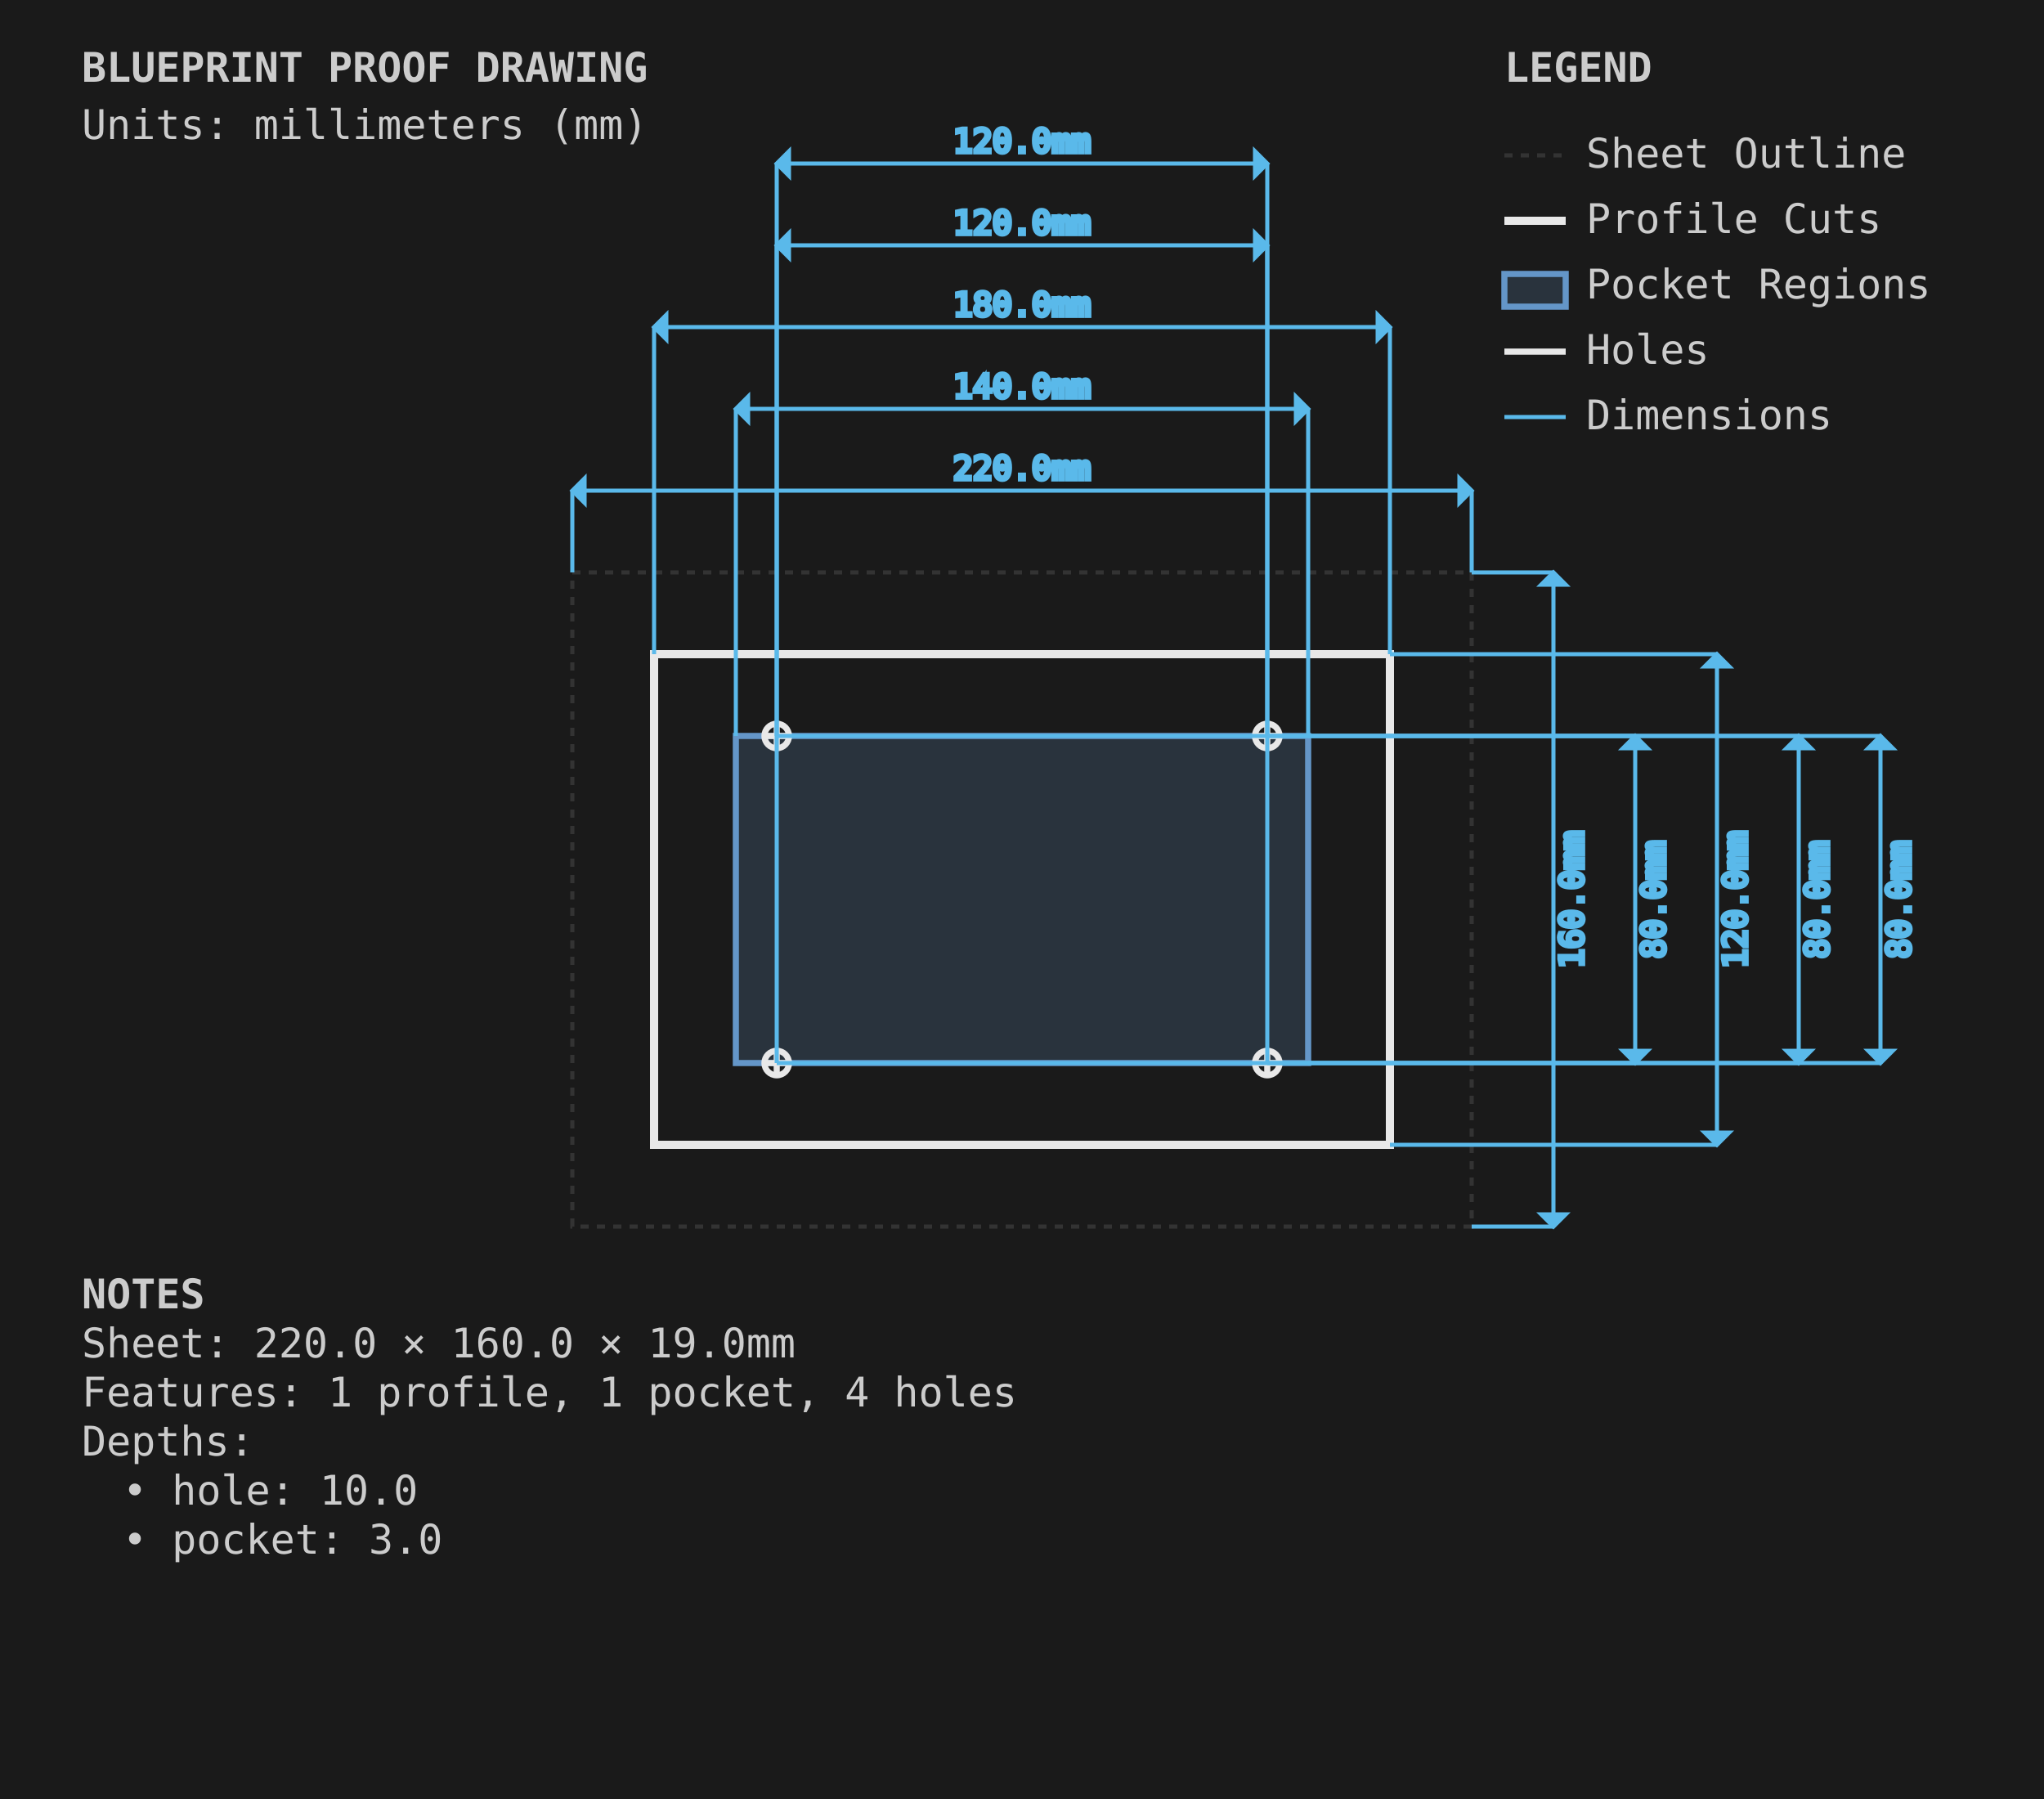
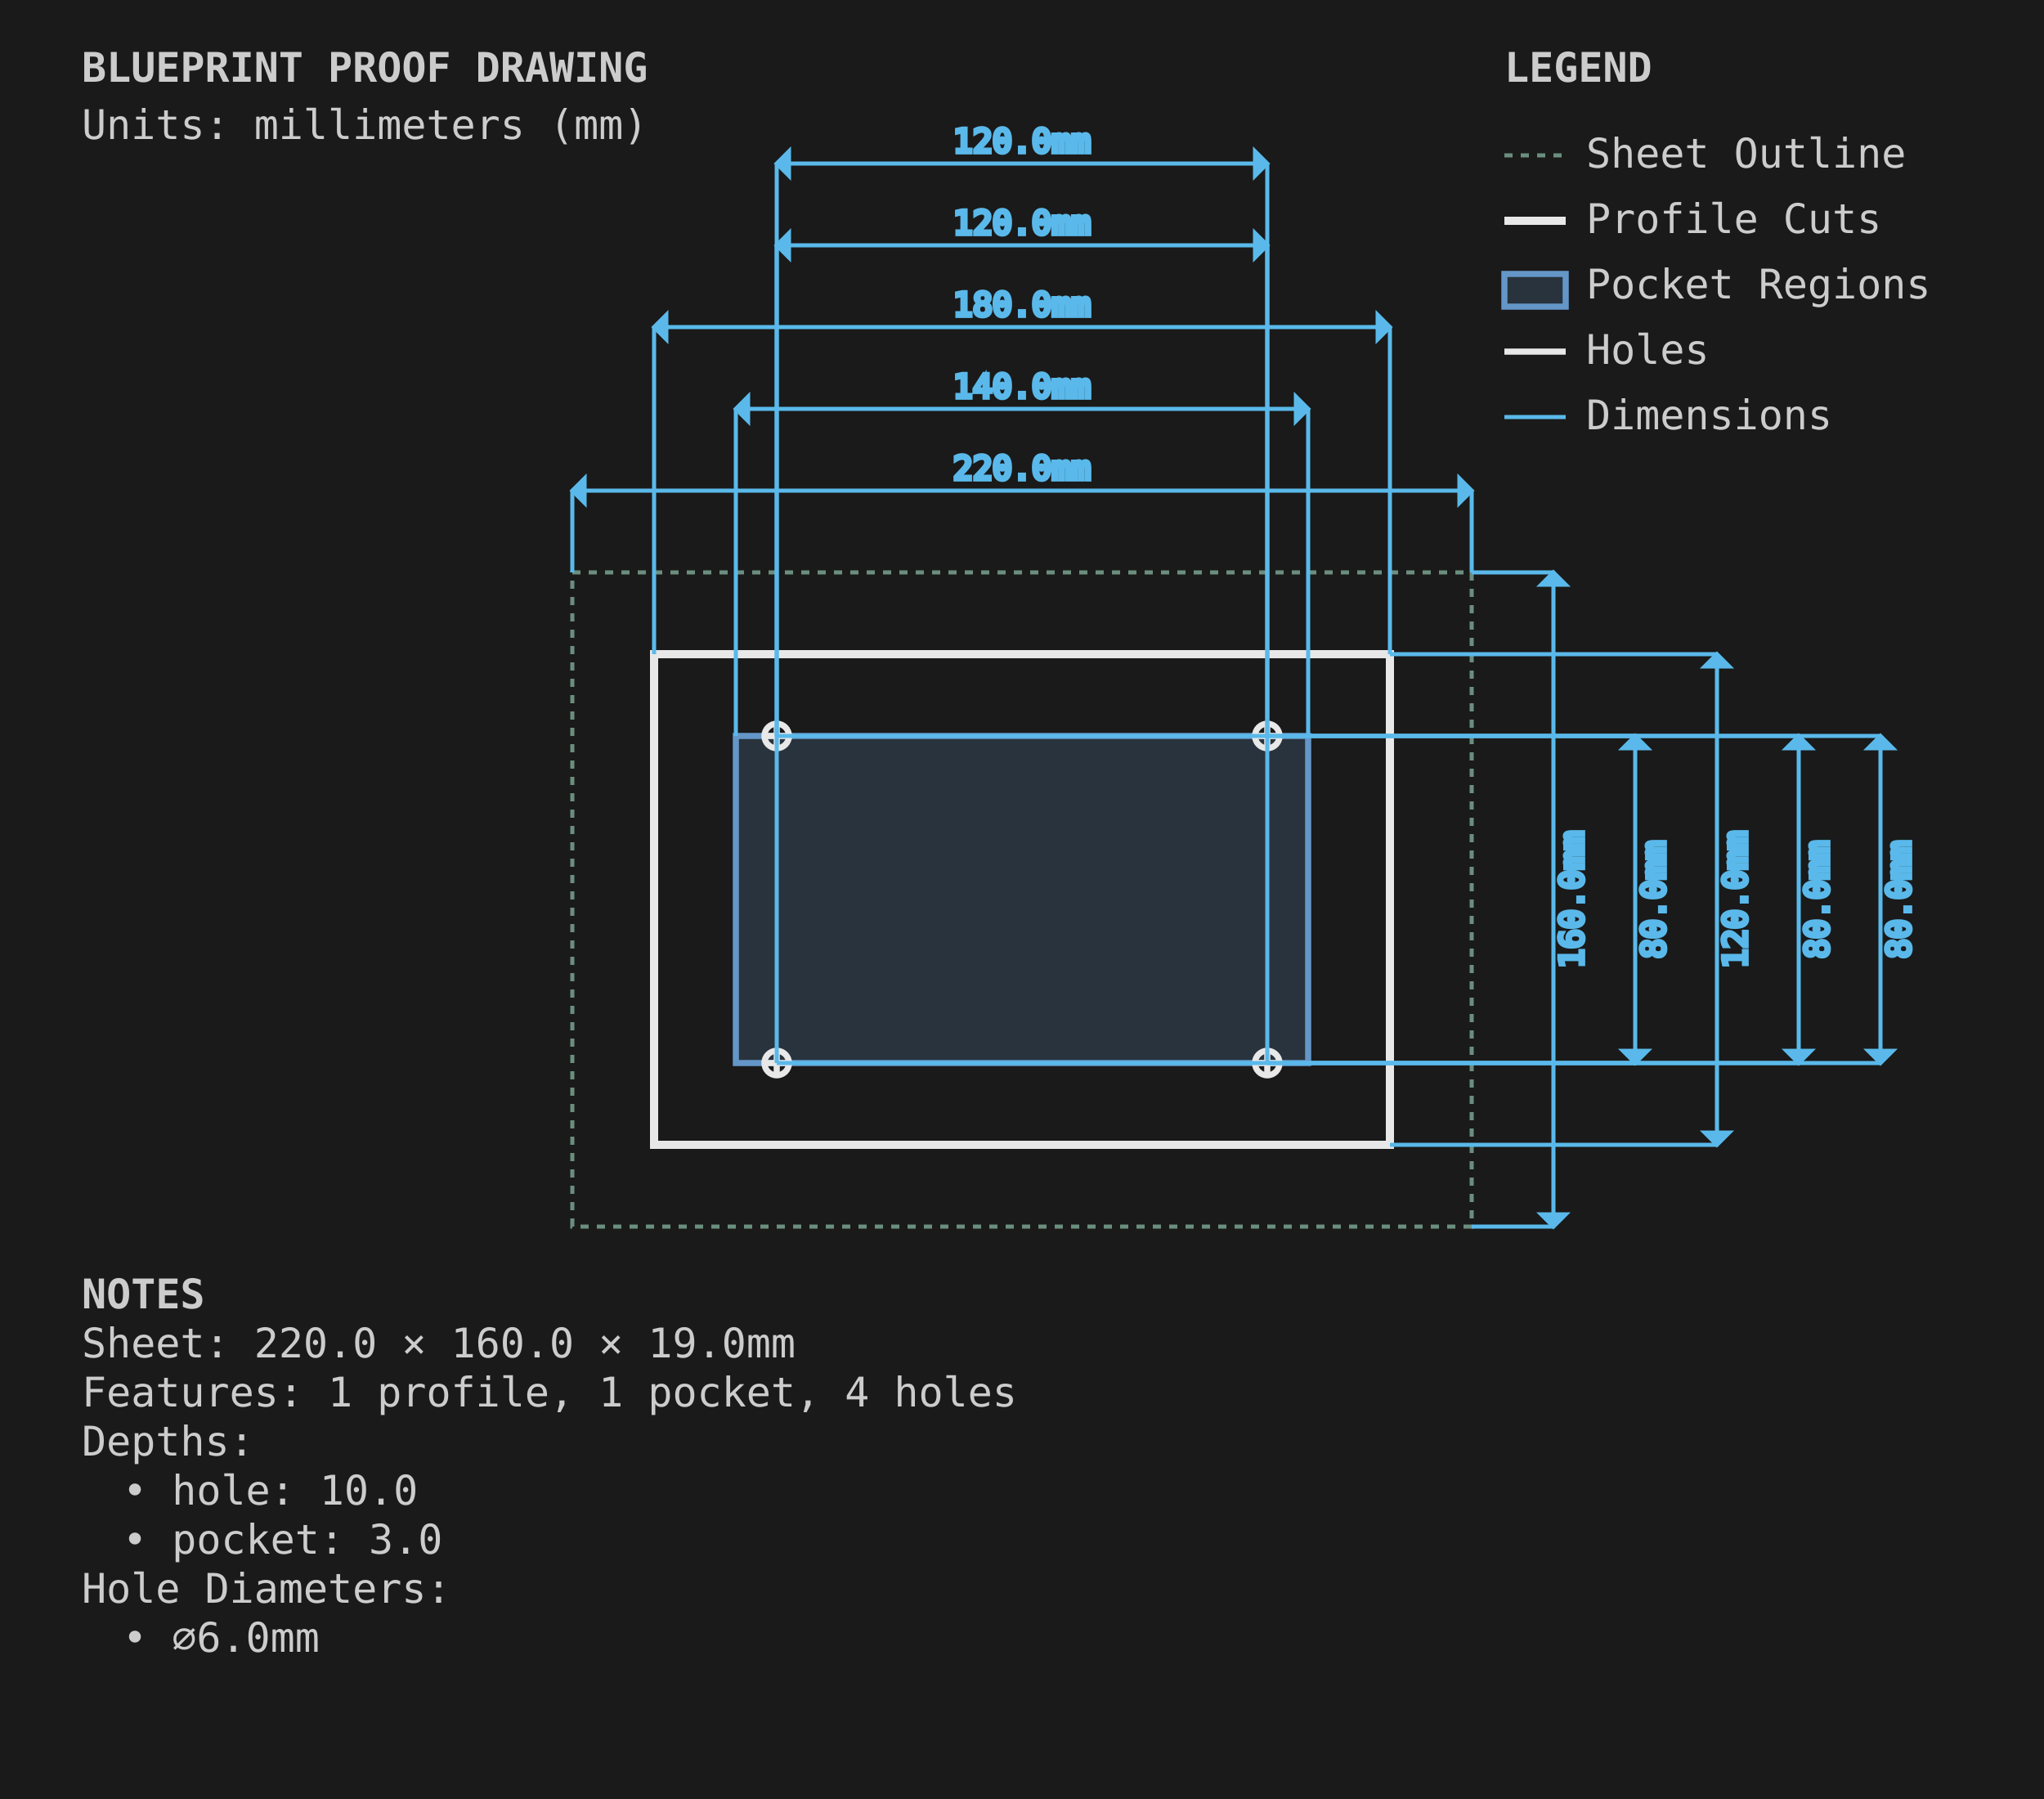
<svg xmlns="http://www.w3.org/2000/svg" viewBox="0 0 500.0 440.0" width="500.0mm" height="440.0mm">
  <style>
-         .sheet-outline { stroke: #333333; stroke-width: 1; fill: none; stroke-dasharray: 2,2; }
+         .sheet-outline { stroke: #6b8e7f; stroke-width: 1; fill: none; stroke-dasharray: 2,2; }
        .profile-cuts { stroke: #e8e8e8; stroke-width: 2; fill: none; }
        .pocket-regions { stroke: #6496c8; stroke-width: 1.5; fill: #6496c8; fill-opacity: 0.2; }
        .holes { stroke: #e8e8e8; stroke-width: 1.5; fill: none; }
        .engrave-paths { stroke: #888888; stroke-width: 1; fill: none; stroke-dasharray: 4,4; }
-         .construction { stroke: #333333; stroke-width: 0.5; fill: none; stroke-dasharray: 2,2; }
+         .construction { stroke: #6b8e7f; stroke-width: 0.5; fill: none; stroke-dasharray: 2,2; }
        .dimensions { stroke: #5ab9ea; stroke-width: 1; fill: none; }
        .dimension-text { fill: #5ab9ea; font-family: monospace; font-size: 8px; }
        .notes { fill: #cccccc; font-family: monospace; font-size: 10px; }
        .legend { fill: #cccccc; font-family: monospace; font-size: 10px; }
    </style>
  <rect x="0" y="0" width="500.0" height="440.0" fill="#1a1a1a" />
  <g id="SHEET_OUTLINE" class="sheet-outline">
    <rect x="140" y="140" width="220.0" height="160.0" />
  </g>
  <g id="PROFILE_CUTS" class="profile-cuts">
    <rect x="160.0" y="160.0" width="180.0" height="120.0" />
  </g>
  <g id="POCKET_REGIONS" class="pocket-regions">
    <rect x="180.0" y="180.0" width="140.0" height="80.0" />
  </g>
  <g id="ENGRAVE_PATHS" class="engrave-paths" />
  <g id="HOLES" class="holes">
    <circle cx="190.0" cy="180.0" r="3.0" />
    <line x1="187.0" y1="180.0" x2="193.0" y2="180.0" />
    <line x1="190.0" y1="177.0" x2="190.0" y2="183.0" />
    <circle cx="310.0" cy="180.0" r="3.0" />
    <line x1="307.0" y1="180.0" x2="313.0" y2="180.0" />
    <line x1="310.0" y1="177.0" x2="310.0" y2="183.0" />
    <circle cx="190.0" cy="260.0" r="3.0" />
    <line x1="187.0" y1="260.0" x2="193.0" y2="260.0" />
    <line x1="190.0" y1="257.0" x2="190.0" y2="263.0" />
    <circle cx="310.0" cy="260.0" r="3.0" />
    <line x1="307.0" y1="260.0" x2="313.0" y2="260.0" />
    <line x1="310.0" y1="257.0" x2="310.0" y2="263.0" />
  </g>
  <g id="CONSTRUCTION" class="construction" />
  <g id="DIMENSIONS" class="dimensions">
    <line x1="140" y1="140" x2="140" y2="120.0" stroke="#5ab9ea" stroke-width="1" />
    <line x1="360.0" y1="140" x2="360.0" y2="120.0" stroke="#5ab9ea" stroke-width="1" />
    <line x1="140" y1="120.0" x2="360.0" y2="120.0" stroke="#5ab9ea" stroke-width="1" />
    <polygon points="140,120.0 143.0,117.0 143.0,123.0" fill="#5ab9ea" />
    <polygon points="360.0,120.0 357.0,117.0 357.0,123.0" fill="#5ab9ea" />
    <text x="250.0" y="115.0" class="dimension-text" text-anchor="middle" dominant-baseline="middle">220.0mm</text>
    <line x1="360.0" y1="140" x2="380.0" y2="140" stroke="#5ab9ea" stroke-width="1" />
    <line x1="360.0" y1="300.0" x2="380.0" y2="300.0" stroke="#5ab9ea" stroke-width="1" />
    <line x1="380.0" y1="140" x2="380.0" y2="300.0" stroke="#5ab9ea" stroke-width="1" />
    <polygon points="380.0,140 377.0,143.0 383.0,143.0" fill="#5ab9ea" />
    <polygon points="380.0,300.0 377.0,297.0 383.0,297.0" fill="#5ab9ea" />
    <text x="385.0" y="220.0" class="dimension-text" text-anchor="middle" dominant-baseline="middle" transform="rotate(-90 385.0 220.0)">160.0mm</text>
    <line x1="180.0" y1="180.0" x2="180.0" y2="100.0" stroke="#5ab9ea" stroke-width="1" />
    <line x1="320.0" y1="180.0" x2="320.0" y2="100.0" stroke="#5ab9ea" stroke-width="1" />
    <line x1="180.0" y1="100.0" x2="320.0" y2="100.0" stroke="#5ab9ea" stroke-width="1" />
    <polygon points="180.0,100.0 183.0,97.0 183.0,103.0" fill="#5ab9ea" />
    <polygon points="320.0,100.0 317.0,97.0 317.0,103.0" fill="#5ab9ea" />
    <text x="250.0" y="95.0" class="dimension-text" text-anchor="middle" dominant-baseline="middle">140.0mm</text>
    <line x1="320.0" y1="180.0" x2="400.0" y2="180.0" stroke="#5ab9ea" stroke-width="1" />
    <line x1="320.0" y1="260.0" x2="400.0" y2="260.0" stroke="#5ab9ea" stroke-width="1" />
    <line x1="400.0" y1="180.0" x2="400.0" y2="260.0" stroke="#5ab9ea" stroke-width="1" />
    <polygon points="400.0,180.0 397.0,183.0 403.0,183.0" fill="#5ab9ea" />
    <polygon points="400.0,260.0 397.0,257.0 403.0,257.0" fill="#5ab9ea" />
    <text x="405.0" y="220.0" class="dimension-text" text-anchor="middle" dominant-baseline="middle" transform="rotate(-90 405.0 220.0)">80.0mm</text>
    <line x1="160.0" y1="160.0" x2="160.0" y2="80.0" stroke="#5ab9ea" stroke-width="1" />
    <line x1="340.0" y1="160.0" x2="340.0" y2="80.0" stroke="#5ab9ea" stroke-width="1" />
    <line x1="160.0" y1="80.0" x2="340.0" y2="80.0" stroke="#5ab9ea" stroke-width="1" />
    <polygon points="160.0,80.0 163.0,77.0 163.0,83.0" fill="#5ab9ea" />
    <polygon points="340.0,80.0 337.0,77.0 337.0,83.0" fill="#5ab9ea" />
    <text x="250.0" y="75.0" class="dimension-text" text-anchor="middle" dominant-baseline="middle">180.0mm</text>
    <line x1="340.0" y1="160.0" x2="420.0" y2="160.0" stroke="#5ab9ea" stroke-width="1" />
    <line x1="340.0" y1="280.0" x2="420.0" y2="280.0" stroke="#5ab9ea" stroke-width="1" />
    <line x1="420.0" y1="160.0" x2="420.0" y2="280.0" stroke="#5ab9ea" stroke-width="1" />
    <polygon points="420.0,160.0 417.0,163.0 423.0,163.0" fill="#5ab9ea" />
    <polygon points="420.0,280.0 417.0,277.0 423.0,277.0" fill="#5ab9ea" />
    <text x="425.0" y="220.0" class="dimension-text" text-anchor="middle" dominant-baseline="middle" transform="rotate(-90 425.0 220.0)">120.0mm</text>
    <line x1="190.0" y1="180.0" x2="190.0" y2="60.0" stroke="#5ab9ea" stroke-width="1" />
    <line x1="310.0" y1="180.0" x2="310.0" y2="60.0" stroke="#5ab9ea" stroke-width="1" />
    <line x1="190.0" y1="60.0" x2="310.0" y2="60.0" stroke="#5ab9ea" stroke-width="1" />
    <polygon points="190.0,60.0 193.0,57.0 193.0,63.0" fill="#5ab9ea" />
    <polygon points="310.0,60.0 307.0,57.0 307.0,63.0" fill="#5ab9ea" />
    <text x="250.0" y="55.0" class="dimension-text" text-anchor="middle" dominant-baseline="middle">120.0mm</text>
    <line x1="190.0" y1="260.0" x2="190.0" y2="40.0" stroke="#5ab9ea" stroke-width="1" />
    <line x1="310.0" y1="260.0" x2="310.0" y2="40.0" stroke="#5ab9ea" stroke-width="1" />
    <line x1="190.0" y1="40.0" x2="310.0" y2="40.0" stroke="#5ab9ea" stroke-width="1" />
    <polygon points="190.0,40.0 193.0,37.0 193.0,43.0" fill="#5ab9ea" />
    <polygon points="310.0,40.0 307.0,37.0 307.0,43.0" fill="#5ab9ea" />
    <text x="250.0" y="35.0" class="dimension-text" text-anchor="middle" dominant-baseline="middle">120.0mm</text>
    <line x1="190.0" y1="180.0" x2="440.0" y2="180.0" stroke="#5ab9ea" stroke-width="1" />
    <line x1="190.0" y1="260.0" x2="440.0" y2="260.0" stroke="#5ab9ea" stroke-width="1" />
    <line x1="440.0" y1="180.0" x2="440.0" y2="260.0" stroke="#5ab9ea" stroke-width="1" />
    <polygon points="440.0,180.0 437.0,183.0 443.0,183.0" fill="#5ab9ea" />
    <polygon points="440.0,260.0 437.0,257.0 443.0,257.0" fill="#5ab9ea" />
    <text x="445.0" y="220.0" class="dimension-text" text-anchor="middle" dominant-baseline="middle" transform="rotate(-90 445.0 220.0)">80.0mm</text>
    <line x1="310.0" y1="180.0" x2="460.0" y2="180.0" stroke="#5ab9ea" stroke-width="1" />
    <line x1="310.0" y1="260.0" x2="460.0" y2="260.0" stroke="#5ab9ea" stroke-width="1" />
    <line x1="460.0" y1="180.0" x2="460.0" y2="260.0" stroke="#5ab9ea" stroke-width="1" />
    <polygon points="460.0,180.0 457.0,183.0 463.0,183.0" fill="#5ab9ea" />
    <polygon points="460.0,260.0 457.0,257.0 463.0,257.0" fill="#5ab9ea" />
    <text x="465.0" y="220.0" class="dimension-text" text-anchor="middle" dominant-baseline="middle" transform="rotate(-90 465.0 220.0)">80.0mm</text>
  </g>
  <g id="NOTES" class="notes">
    <text x="20" y="320.0" class="notes" font-weight="bold">NOTES</text>
    <text x="20" y="332.0" class="notes">Sheet: 220.0 × 160.0 × 19.0mm</text>
    <text x="20" y="344.0" class="notes">Features: 1 profile, 1 pocket, 4 holes</text>
    <text x="20" y="356.0" class="notes">Depths:</text>
    <text x="30" y="368.0" class="notes">• hole: 10.0</text>
    <text x="30" y="380.0" class="notes">• pocket: 3.0</text>
+     <text x="20" y="392.0" class="notes">Hole Diameters:</text>
+     <text x="30" y="404.0" class="notes">• ⌀6.0mm</text>
  </g>
  <g id="TITLE_BLOCK" class="title-block">
    <text x="20" y="20" class="notes" font-weight="bold" font-size="14px">BLUEPRINT PROOF DRAWING</text>
    <text x="20" y="34" class="notes" font-size="9px">Units: millimeters (mm)</text>
  </g>
  <g id="LEGEND" class="legend">
    <text x="368.0" y="20" class="legend" font-weight="bold">LEGEND</text>
-     <line x1="368.0" y1="38" x2="383.0" y2="38" stroke="#333333" stroke-width="1" stroke-dasharray="2,2" />
+     <line x1="368.0" y1="38" x2="383.0" y2="38" stroke="#6b8e7f" stroke-width="1" stroke-dasharray="2,2" />
    <text x="388.0" y="41" class="legend">Sheet Outline</text>
    <line x1="368.0" y1="54" x2="383.0" y2="54" stroke="#e8e8e8" stroke-width="2" />
    <text x="388.0" y="57" class="legend">Profile Cuts</text>
    <rect x="368.0" y="67" width="15.0" height="8" stroke="#6496c8" stroke-width="1.5" fill="#6496c8" fill-opacity="0.2" />
    <text x="388.0" y="73" class="legend">Pocket Regions</text>
    <line x1="368.0" y1="86" x2="383.0" y2="86" stroke="#e8e8e8" stroke-width="1.5" />
    <text x="388.0" y="89" class="legend">Holes</text>
    <line x1="368.0" y1="102" x2="383.0" y2="102" stroke="#5ab9ea" stroke-width="1" />
    <text x="388.0" y="105" class="legend">Dimensions</text>
  </g>
</svg>
